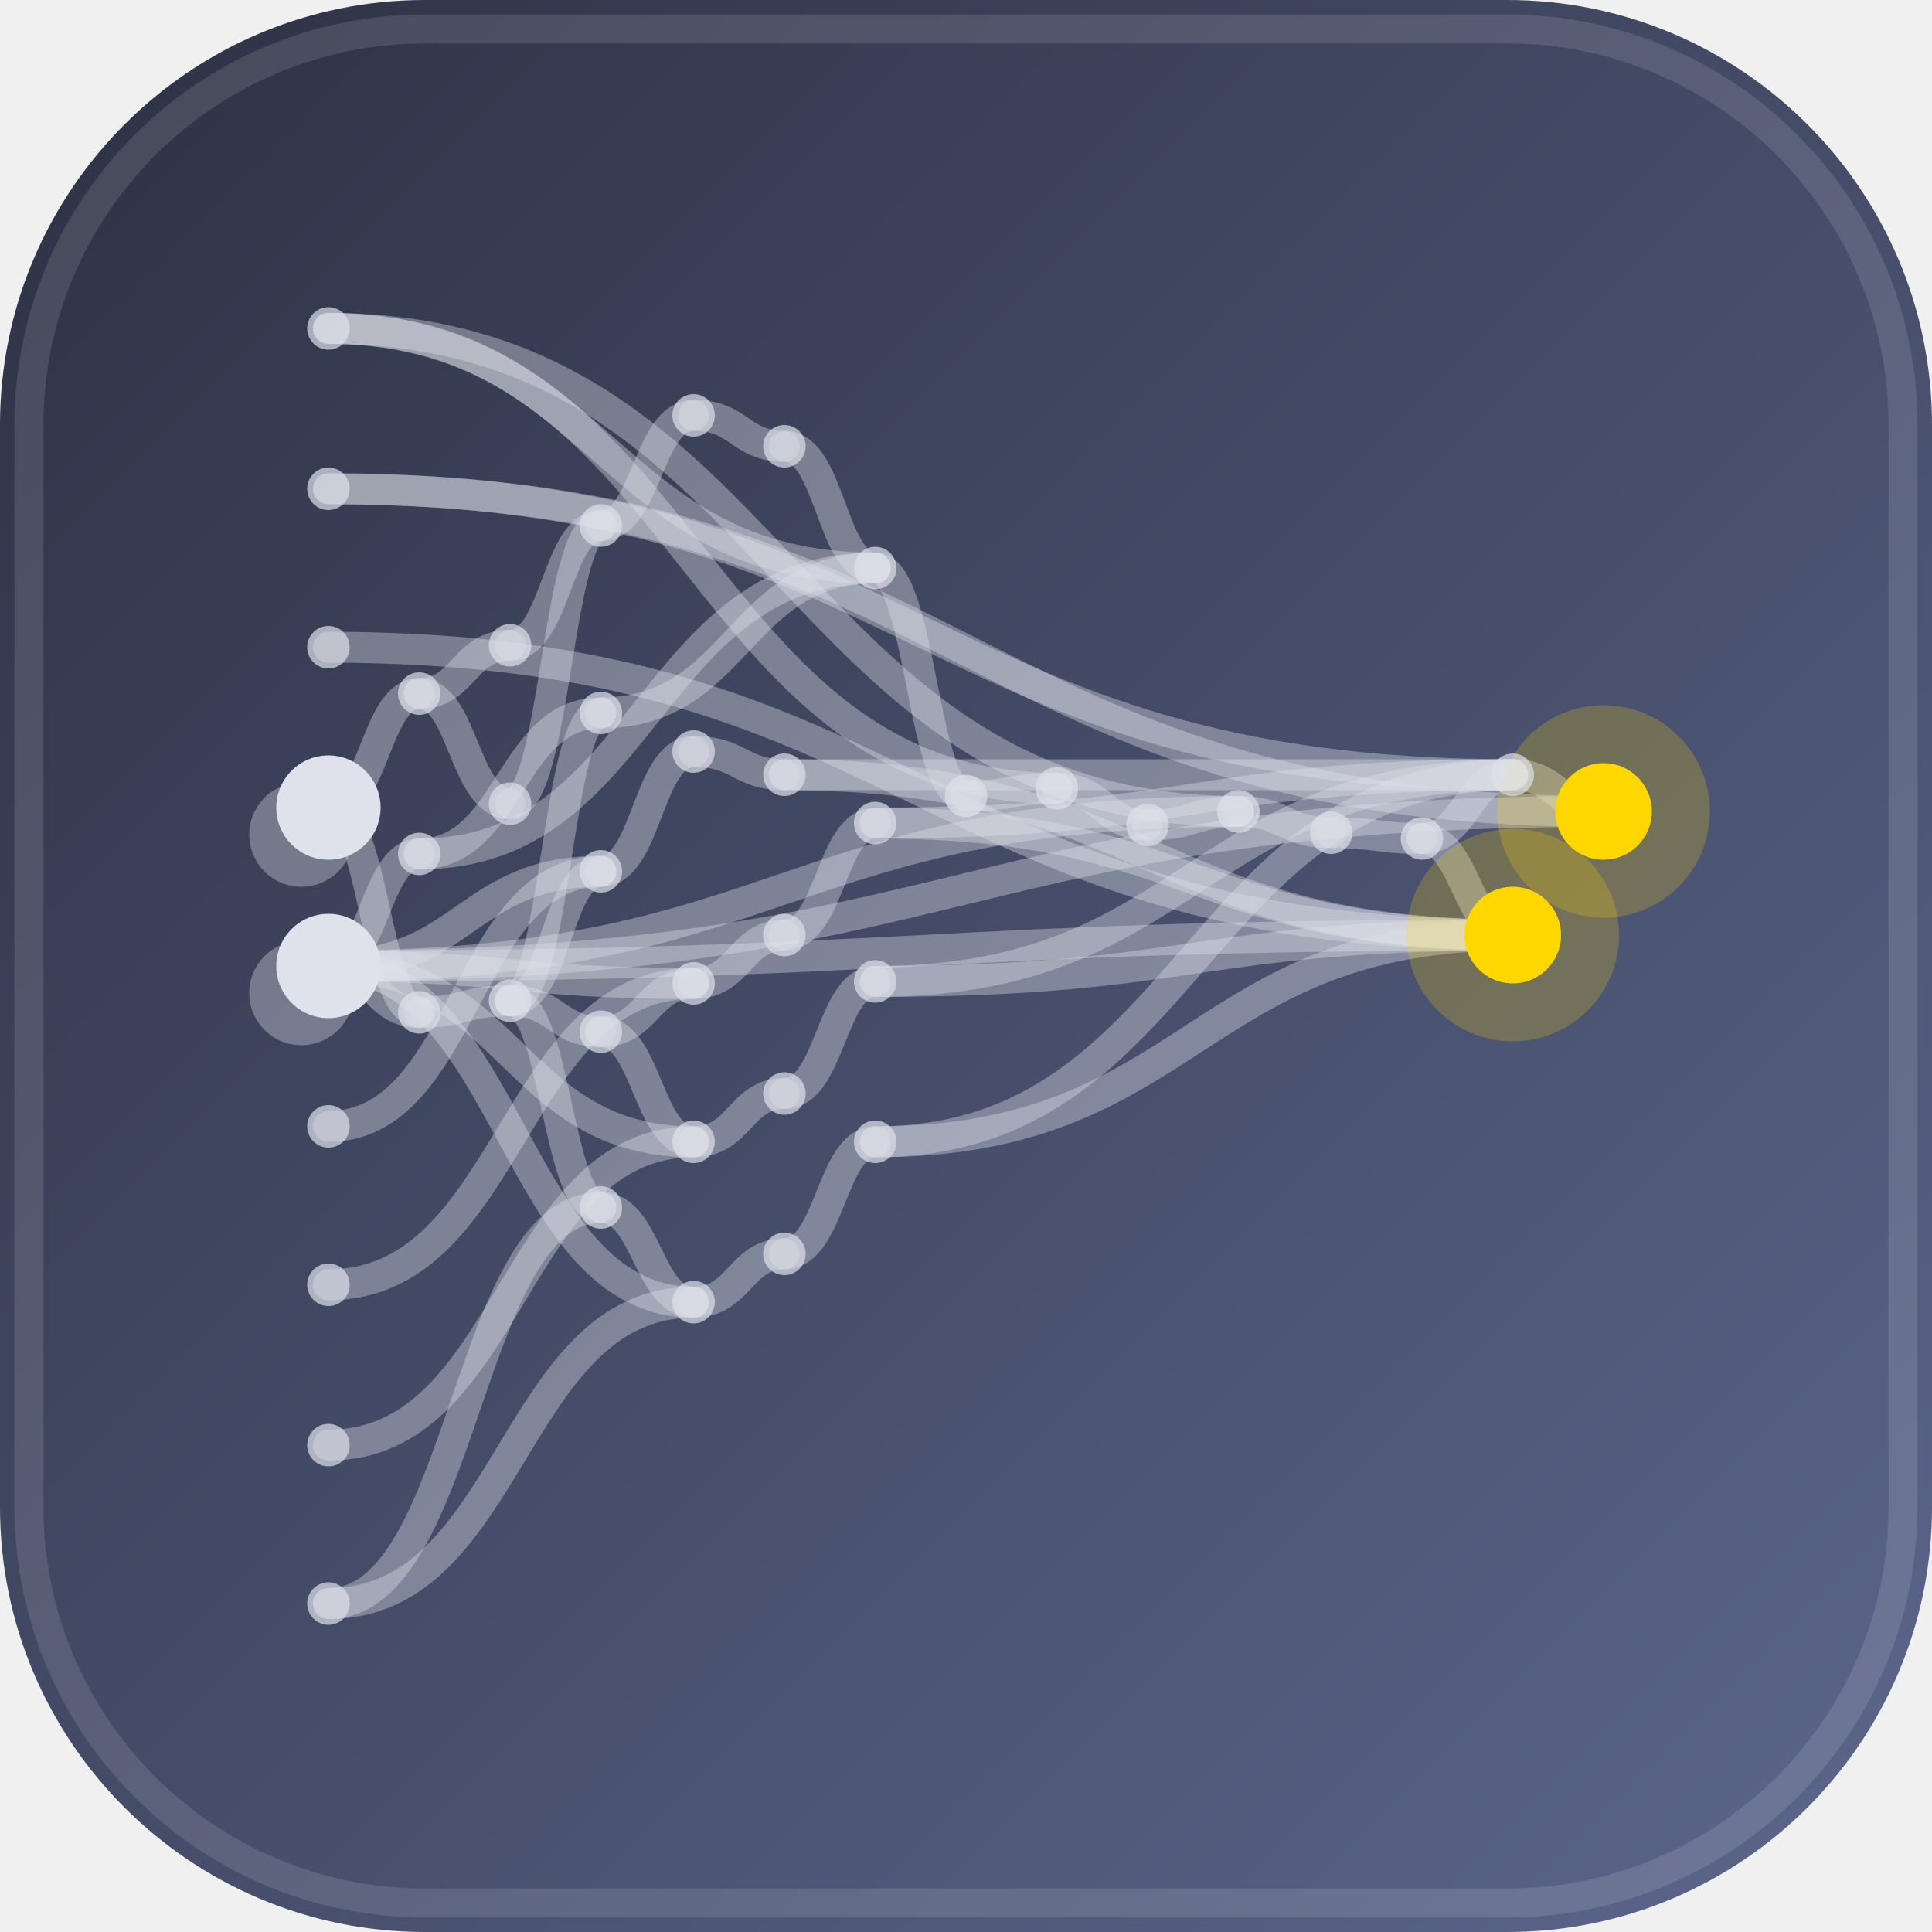
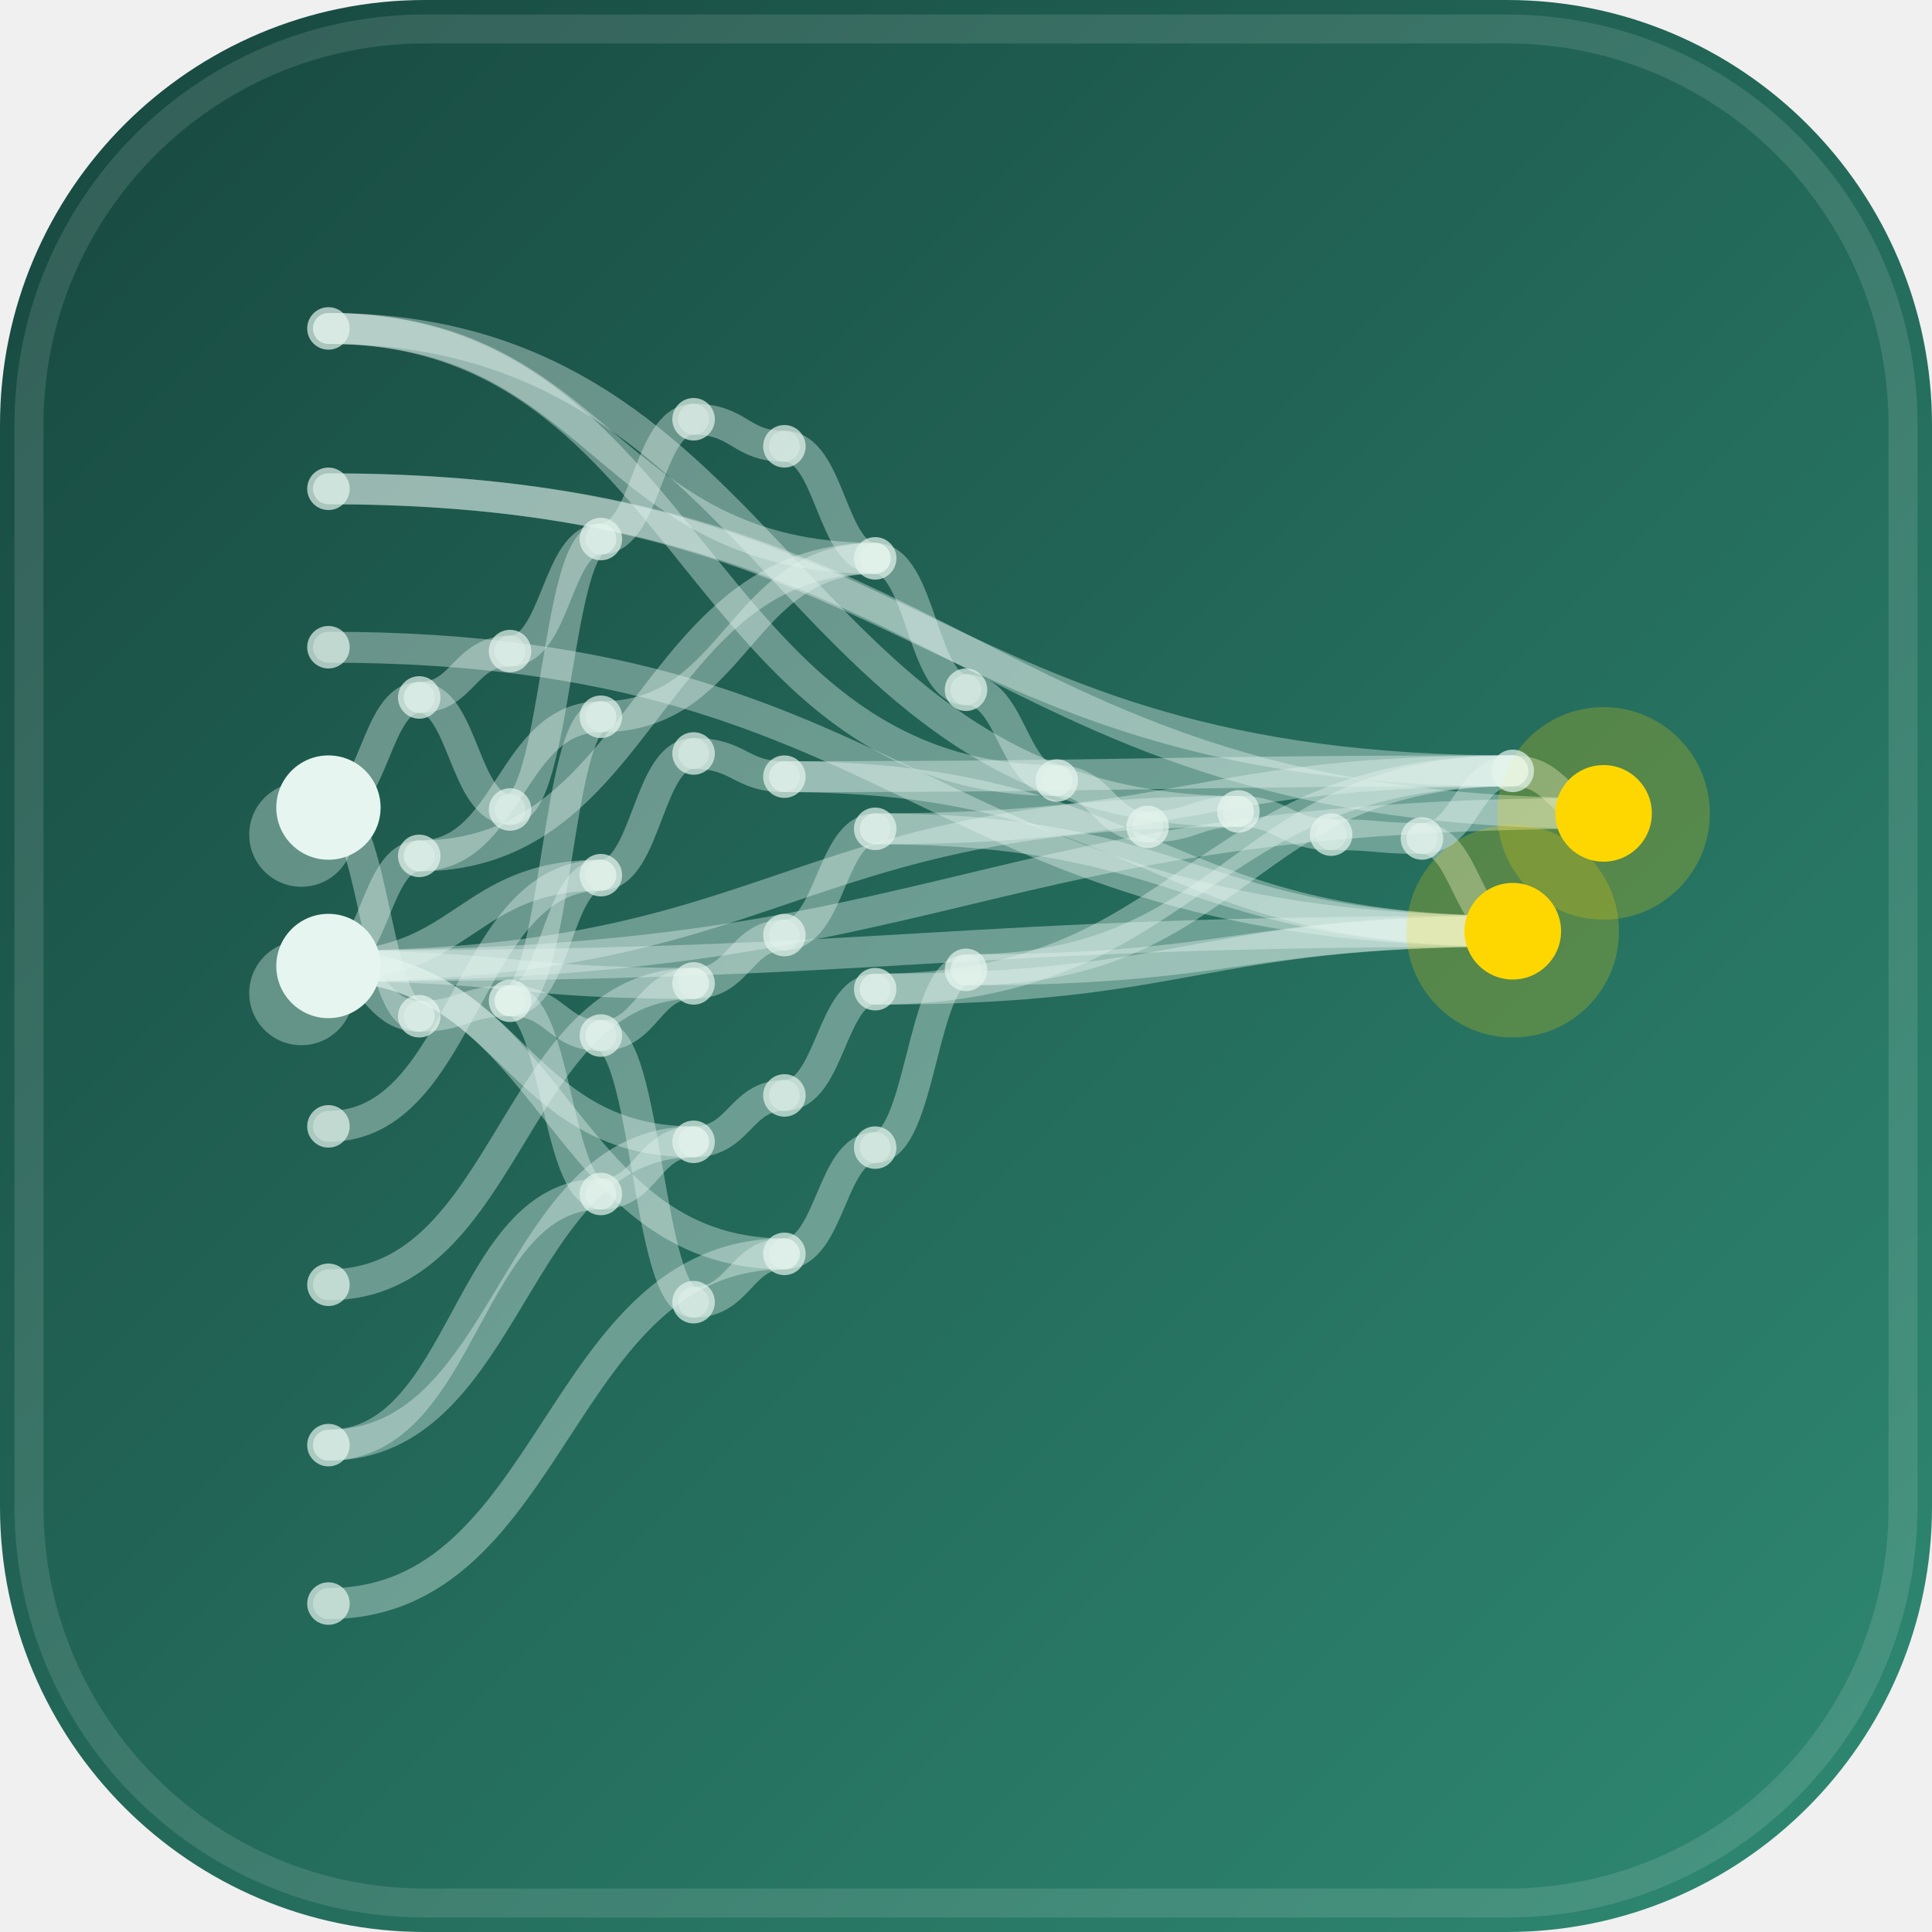
- <svg xmlns="http://www.w3.org/2000/svg" width="48" height="48" viewBox="0 0 100 100" role="img" aria-label="Single-sample binning: 43 steps, 15 stages deep, up to 9 in parallel, 2 outputs" class="workflow-glyph shrink-0">
+ <svg xmlns="http://www.w3.org/2000/svg" width="48" height="48" viewBox="0 0 100 100" role="img" aria-label="Single-sample binning: 44 steps, 15 stages deep, up to 9 in parallel, 2 outputs" class="workflow-glyph shrink-0">
  <defs>
    <linearGradient id="glyph-single-sample-binning-main" x1="0" y1="0" x2="1" y2="1">
-       <stop offset="0" stop-color="#2C3143" />
-       <stop offset="1" stop-color="#5D678D" />
+       <stop offset="0" stop-color="#17473F" />
+       <stop offset="1" stop-color="#2F8A73" />
    </linearGradient>
  </defs>
  <rect x="0" y="0" width="100" height="100" rx="22" fill="url(#glyph-single-sample-binning-main)" />
  <rect x="1.5" y="1.5" width="97" height="97" rx="20.5" fill="none" stroke="#ffffff" stroke-opacity="0.12" stroke-width="1.5" />
-   <g fill="none" stroke="#DFE2EA" stroke-linecap="round" stroke-width="1.6" stroke-opacity="0.38">
-     <path d="M17 41.8C19.4 41.8 19.4 35.9 21.7 35.9" />
-     <path d="M21.7 35.9C24 35.9 24 33.4 26.4 33.4" />
-     <path d="M21.7 35.9C24 35.9 24 41.6 26.4 41.6" />
-     <path d="M26.4 33.4C28.8 33.4 28.8 27.2 31.1 27.2" />
-     <path d="M26.4 41.6C28.8 41.6 28.8 27.2 31.1 27.2" />
-     <path d="M31.1 27.2C33.5 27.2 33.5 21.5 35.9 21.5" />
-     <path d="M35.9 21.5C38.3 21.5 38.3 23.1 40.6 23.1" />
-     <path d="M17 41.8C19.4 41.8 19.4 52.4 21.7 52.4" />
-     <path d="M17 50C19.4 50 19.4 52.4 21.7 52.4" />
-     <path d="M21.7 52.4C24 52.4 24 51.8 26.4 51.8" />
-     <path d="M21.7 44.2C26.4 44.2 26.4 36.9 31.1 36.9" />
-     <path d="M26.4 51.8C28.8 51.8 28.8 36.9 31.1 36.9" />
-     <path d="M26.4 51.8C28.8 51.8 28.8 53.4 31.1 53.4" />
-     <path d="M26.4 51.8C28.8 51.8 28.8 62.5 31.1 62.5" />
-     <path d="M17 83C24.1 83 24.1 62.5 31.1 62.5" />
-     <path d="M17 50C19.4 50 19.4 44.2 21.7 44.2" />
-     <path d="M40.6 23.1C43 23.1 43 29.4 45.3 29.4" />
-     <path d="M21.7 44.2C33.5 44.2 33.5 29.4 45.3 29.4" />
-     <path d="M31.1 36.9C38.2 36.9 38.2 29.4 45.3 29.4" />
-     <path d="M17 17C31.2 17 31.2 29.4 45.3 29.4" />
-     <path d="M50 41.2C52.4 41.2 52.4 40.8 54.7 40.8" />
-     <path d="M17 17C35.9 17 35.9 40.8 54.7 40.8" />
-     <path d="M59.4 42.7C61.8 42.7 61.8 42 64.1 42" />
+   <g fill="none" stroke="#E6F5EF" stroke-linecap="round" stroke-width="1.6" stroke-opacity="0.38">
+     <path d="M17 41.8C19.4 41.8 19.4 36.1 21.7 36.1" />
+     <path d="M21.7 36.1C24 36.1 24 33.7 26.4 33.7" />
+     <path d="M21.7 36.1C24 36.1 24 41.9 26.4 41.9" />
+     <path d="M26.4 33.7C28.8 33.7 28.8 27.9 31.1 27.9" />
+     <path d="M26.4 41.9C28.8 41.9 28.8 27.9 31.1 27.9" />
+     <path d="M31.1 27.9C33.5 27.9 33.5 21.7 35.9 21.7" />
+     <path d="M35.9 21.7C38.3 21.7 38.3 23.1 40.6 23.1" />
+     <path d="M17 41.8C19.4 41.8 19.4 52.6 21.7 52.6" />
+     <path d="M17 50C19.4 50 19.4 52.6 21.7 52.6" />
+     <path d="M21.7 52.6C24 52.6 24 51.8 26.4 51.8" />
+     <path d="M21.7 44.3C26.4 44.3 26.4 37.1 31.1 37.1" />
+     <path d="M26.4 51.8C28.8 51.8 28.8 37.1 31.1 37.1" />
+     <path d="M26.4 51.8C28.8 51.8 28.8 53.6 31.1 53.6" />
+     <path d="M26.4 51.8C28.8 51.8 28.8 61.8 31.1 61.8" />
+     <path d="M17 74.8C24.1 74.8 24.1 61.8 31.1 61.8" />
+     <path d="M17 50C19.4 50 19.4 44.3 21.7 44.3" />
+     <path d="M40.6 23.1C43 23.1 43 28.9 45.3 28.9" />
+     <path d="M21.7 44.3C33.5 44.3 33.5 28.9 45.3 28.9" />
+     <path d="M31.1 37.1C38.2 37.1 38.2 28.9 45.3 28.9" />
+     <path d="M17 17C31.2 17 31.2 28.9 45.3 28.9" />
+     <path d="M50 35.7C52.4 35.7 52.4 40.4 54.7 40.4" />
+     <path d="M17 17C35.9 17 35.9 40.4 54.7 40.4" />
+     <path d="M59.4 42.8C61.8 42.8 61.8 42 64.1 42" />
    <path d="M17 50C40.6 50 40.6 42 64.1 42" />
    <path d="M17 17C40.6 17 40.6 42 64.1 42" />
-     <path d="M68.9 43.1C71.3 43.1 71.3 43.4 73.6 43.4" />
-     <path d="M45.3 29.4C47.7 29.4 47.7 41.2 50 41.2" />
-     <path d="M54.7 40.8C57.1 40.8 57.1 42.7 59.4 42.7" />
-     <path d="M64.1 42C66.5 42 66.5 43.1 68.9 43.1" />
-     <path d="M17 50C26.5 50 26.5 67.4 35.9 67.4" />
-     <path d="M31.1 62.5C33.5 62.5 33.5 67.4 35.9 67.4" />
-     <path d="M17 83C26.5 83 26.5 67.4 35.9 67.4" />
-     <path d="M35.9 67.4C38.3 67.4 38.3 64.9 40.6 64.9" />
-     <path d="M40.6 64.9C43 64.9 43 59.1 45.3 59.1" />
-     <path d="M26.4 51.8C28.8 51.8 28.8 45.1 31.1 45.1" />
-     <path d="M17 50C24.1 50 24.1 45.1 31.1 45.1" />
-     <path d="M17 58.3C24.1 58.3 24.1 45.1 31.1 45.1" />
-     <path d="M31.1 45.1C33.5 45.1 33.5 38.9 35.9 38.9" />
-     <path d="M35.9 38.9C38.3 38.9 38.3 40.1 40.6 40.1" />
-     <path d="M31.1 53.4C33.5 53.4 33.5 50.9 35.9 50.9" />
+     <path d="M68.9 43.2C71.3 43.2 71.3 43.4 73.6 43.4" />
+     <path d="M45.3 28.9C47.7 28.9 47.7 35.7 50 35.7" />
+     <path d="M54.7 40.4C57.1 40.4 57.1 42.8 59.4 42.8" />
+     <path d="M64.1 42C66.5 42 66.5 43.2 68.9 43.2" />
+     <path d="M17 50C26.5 50 26.5 59.1 35.9 59.1" />
+     <path d="M31.1 61.8C33.5 61.8 33.5 59.1 35.9 59.1" />
+     <path d="M17 74.8C26.5 74.8 26.5 59.1 35.9 59.1" />
+     <path d="M35.9 59.1C38.3 59.1 38.3 56.7 40.6 56.7" />
+     <path d="M40.6 56.7C43 56.7 43 51.2 45.3 51.2" />
+     <path d="M26.4 51.8C28.8 51.8 28.8 45.3 31.1 45.3" />
+     <path d="M17 50C24.1 50 24.1 45.3 31.1 45.3" />
+     <path d="M17 58.3C24.1 58.3 24.1 45.3 31.1 45.3" />
+     <path d="M31.1 45.3C33.5 45.3 33.5 39 35.9 39" />
+     <path d="M35.9 39C38.3 39 38.3 40.2 40.6 40.2" />
+     <path d="M31.1 53.6C33.5 53.6 33.5 50.9 35.9 50.9" />
    <path d="M17 50C26.5 50 26.5 50.9 35.9 50.9" />
    <path d="M17 66.5C26.5 66.5 26.5 50.9 35.9 50.9" />
    <path d="M35.9 50.9C38.3 50.9 38.3 48.4 40.6 48.4" />
-     <path d="M40.6 48.4C43 48.4 43 42.6 45.3 42.6" />
-     <path d="M31.1 53.4C33.5 53.4 33.5 59.1 35.9 59.1" />
-     <path d="M17 50C26.5 50 26.5 59.1 35.9 59.1" />
-     <path d="M17 74.8C26.5 74.8 26.5 59.1 35.9 59.1" />
-     <path d="M35.9 59.1C38.3 59.1 38.3 56.6 40.6 56.6" />
-     <path d="M40.6 56.6C43 56.6 43 50.8 45.3 50.8" />
-     <path d="M73.6 43.4C75.9 43.4 75.9 40.1 78.3 40.1" />
-     <path d="M45.3 59.1C61.8 59.1 61.8 40.1 78.3 40.1" />
-     <path d="M45.3 42.6C61.8 42.6 61.8 40.1 78.3 40.1" />
-     <path d="M45.3 50.8C61.8 50.8 61.8 40.1 78.3 40.1" />
-     <path d="M40.6 40.1C59.5 40.1 59.5 40.1 78.3 40.1" />
-     <path d="M17 25.3C47.7 25.3 47.7 40.1 78.3 40.1" />
-     <path d="M73.6 43.4C75.9 43.4 75.9 48.4 78.3 48.4" />
-     <path d="M45.3 59.1C61.8 59.1 61.8 48.4 78.3 48.4" />
-     <path d="M45.3 42.6C61.8 42.6 61.8 48.4 78.3 48.4" />
-     <path d="M45.3 50.8C61.8 50.8 61.8 48.4 78.3 48.4" />
-     <path d="M40.6 40.1C59.5 40.1 59.5 48.4 78.3 48.4" />
-     <path d="M17 50C47.7 50 47.7 48.4 78.3 48.4" />
-     <path d="M17 33.5C47.7 33.5 47.7 48.4 78.3 48.4" />
-     <path d="M78.3 40.1C80.7 40.1 80.7 42 83 42" />
-     <path d="M17 50C50 50 50 42 83 42" />
-     <path d="M17 25.3C50 25.3 50 42 83 42" />
+     <path d="M40.6 48.4C43 48.4 43 42.9 45.3 42.9" />
+     <path d="M35.9 67.4C38.3 67.4 38.3 64.9 40.6 64.9" />
+     <path d="M17 50C28.8 50 28.8 64.9 40.6 64.9" />
+     <path d="M17 83C28.8 83 28.8 64.9 40.6 64.9" />
+     <path d="M40.6 64.9C43 64.9 43 59.4 45.3 59.4" />
+     <path d="M45.3 59.4C47.7 59.4 47.7 50.2 50 50.2" />
+     <path d="M73.6 43.4C75.9 43.4 75.9 39.9 78.3 39.9" />
+     <path d="M45.3 51.2C61.8 51.2 61.8 39.9 78.3 39.9" />
+     <path d="M45.3 42.9C61.8 42.9 61.8 39.9 78.3 39.9" />
+     <path d="M50 50.2C64.2 50.2 64.2 39.9 78.3 39.9" />
+     <path d="M40.6 40.2C59.5 40.2 59.5 39.9 78.3 39.9" />
+     <path d="M17 25.3C47.7 25.3 47.7 39.9 78.3 39.9" />
+     <path d="M73.6 43.4C75.9 43.4 75.9 48.2 78.3 48.2" />
+     <path d="M45.3 51.2C61.8 51.2 61.8 48.2 78.3 48.2" />
+     <path d="M45.3 42.9C61.8 42.9 61.8 48.2 78.3 48.2" />
+     <path d="M50 50.2C64.2 50.2 64.2 48.2 78.3 48.2" />
+     <path d="M40.6 40.2C59.5 40.2 59.5 48.2 78.3 48.2" />
+     <path d="M17 50C47.7 50 47.7 48.2 78.3 48.2" />
+     <path d="M17 33.5C47.7 33.5 47.7 48.2 78.3 48.2" />
+     <path d="M78.3 39.9C80.7 39.9 80.7 42.1 83 42.1" />
+     <path d="M17 50C50 50 50 42.1 83 42.1" />
+     <path d="M17 25.3C50 25.3 50 42.1 83 42.1" />
+     <path d="M31.1 53.6C33.5 53.6 33.5 67.4 35.9 67.4" />
  </g>
-   <circle cx="78.3" cy="48.4" r="5.5" fill="#FFD700" fill-opacity="0.22" />
-   <circle cx="83" cy="42" r="5.5" fill="#FFD700" fill-opacity="0.22" />
-   <g fill="#DFE2EA" fill-opacity="0.7">
-     <circle cx="17" cy="83" r="1.1" />
+   <circle cx="78.3" cy="48.2" r="5.5" fill="#FFD700" fill-opacity="0.22" />
+   <circle cx="83" cy="42.1" r="5.5" fill="#FFD700" fill-opacity="0.22" />
+   <g fill="#E6F5EF" fill-opacity="0.7">
+     <circle cx="17" cy="74.8" r="1.1" />
    <circle cx="17" cy="58.3" r="1.1" />
    <circle cx="17" cy="17" r="1.1" />
    <circle cx="17" cy="66.5" r="1.1" />
-     <circle cx="17" cy="74.8" r="1.1" />
-     <circle cx="21.7" cy="35.9" r="1.1" />
-     <circle cx="26.4" cy="33.4" r="1.1" />
-     <circle cx="26.4" cy="41.6" r="1.1" />
-     <circle cx="31.1" cy="27.2" r="1.1" />
-     <circle cx="35.9" cy="21.5" r="1.1" />
+     <circle cx="17" cy="83" r="1.1" />
+     <circle cx="21.7" cy="36.1" r="1.1" />
+     <circle cx="26.4" cy="33.7" r="1.1" />
+     <circle cx="26.4" cy="41.9" r="1.1" />
+     <circle cx="31.1" cy="27.9" r="1.1" />
+     <circle cx="35.9" cy="21.7" r="1.1" />
    <circle cx="40.6" cy="23.1" r="1.1" />
-     <circle cx="21.7" cy="52.4" r="1.1" />
+     <circle cx="21.7" cy="52.6" r="1.1" />
    <circle cx="26.4" cy="51.8" r="1.1" />
-     <circle cx="31.1" cy="36.9" r="1.1" />
-     <circle cx="31.1" cy="53.4" r="1.1" />
-     <circle cx="31.1" cy="62.5" r="1.1" />
-     <circle cx="21.7" cy="44.2" r="1.1" />
-     <circle cx="45.3" cy="29.4" r="1.1" />
-     <circle cx="54.7" cy="40.8" r="1.1" />
+     <circle cx="31.1" cy="37.1" r="1.1" />
+     <circle cx="31.1" cy="53.6" r="1.1" />
+     <circle cx="31.1" cy="61.8" r="1.1" />
+     <circle cx="21.7" cy="44.3" r="1.1" />
+     <circle cx="45.3" cy="28.9" r="1.1" />
+     <circle cx="54.7" cy="40.4" r="1.1" />
    <circle cx="64.1" cy="42" r="1.1" />
    <circle cx="73.6" cy="43.4" r="1.1" />
-     <circle cx="50" cy="41.2" r="1.1" />
-     <circle cx="59.4" cy="42.7" r="1.1" />
-     <circle cx="68.9" cy="43.1" r="1.1" />
-     <circle cx="35.9" cy="67.4" r="1.1" />
-     <circle cx="40.6" cy="64.9" r="1.1" />
-     <circle cx="45.3" cy="59.1" r="1.1" />
-     <circle cx="31.1" cy="45.1" r="1.1" />
-     <circle cx="35.9" cy="38.9" r="1.1" />
-     <circle cx="40.6" cy="40.1" r="1.1" />
+     <circle cx="50" cy="35.7" r="1.1" />
+     <circle cx="59.4" cy="42.8" r="1.1" />
+     <circle cx="68.9" cy="43.2" r="1.1" />
+     <circle cx="35.9" cy="59.1" r="1.1" />
+     <circle cx="40.6" cy="56.7" r="1.1" />
+     <circle cx="45.3" cy="51.2" r="1.1" />
+     <circle cx="31.1" cy="45.3" r="1.1" />
+     <circle cx="35.9" cy="39" r="1.1" />
+     <circle cx="40.6" cy="40.2" r="1.1" />
    <circle cx="35.9" cy="50.9" r="1.1" />
    <circle cx="40.6" cy="48.4" r="1.1" />
-     <circle cx="45.3" cy="42.6" r="1.1" />
-     <circle cx="35.9" cy="59.1" r="1.1" />
-     <circle cx="40.6" cy="56.6" r="1.1" />
-     <circle cx="45.3" cy="50.8" r="1.1" />
+     <circle cx="45.3" cy="42.9" r="1.1" />
+     <circle cx="40.6" cy="64.9" r="1.1" />
+     <circle cx="45.3" cy="59.4" r="1.1" />
+     <circle cx="50" cy="50.2" r="1.1" />
    <circle cx="17" cy="33.5" r="1.1" />
    <circle cx="17" cy="25.3" r="1.1" />
-     <circle cx="78.3" cy="40.1" r="1.1" />
+     <circle cx="78.3" cy="39.9" r="1.1" />
+     <circle cx="35.9" cy="67.4" r="1.1" />
  </g>
-   <g fill="#DFE2EA">
+   <g fill="#E6F5EF">
    <g>
      <circle cx="15.6" cy="51.4" r="2.7" fill-opacity="0.35" />
      <circle cx="17" cy="50" r="2.7" />
    </g>
    <g>
      <circle cx="15.6" cy="43.2" r="2.7" fill-opacity="0.35" />
      <circle cx="17" cy="41.8" r="2.7" />
    </g>
  </g>
  <g fill="#FFD700">
-     <circle cx="78.3" cy="48.4" r="2.5" />
-     <circle cx="83" cy="42" r="2.5" />
+     <circle cx="78.3" cy="48.2" r="2.5" />
+     <circle cx="83" cy="42.1" r="2.5" />
  </g>
</svg>
